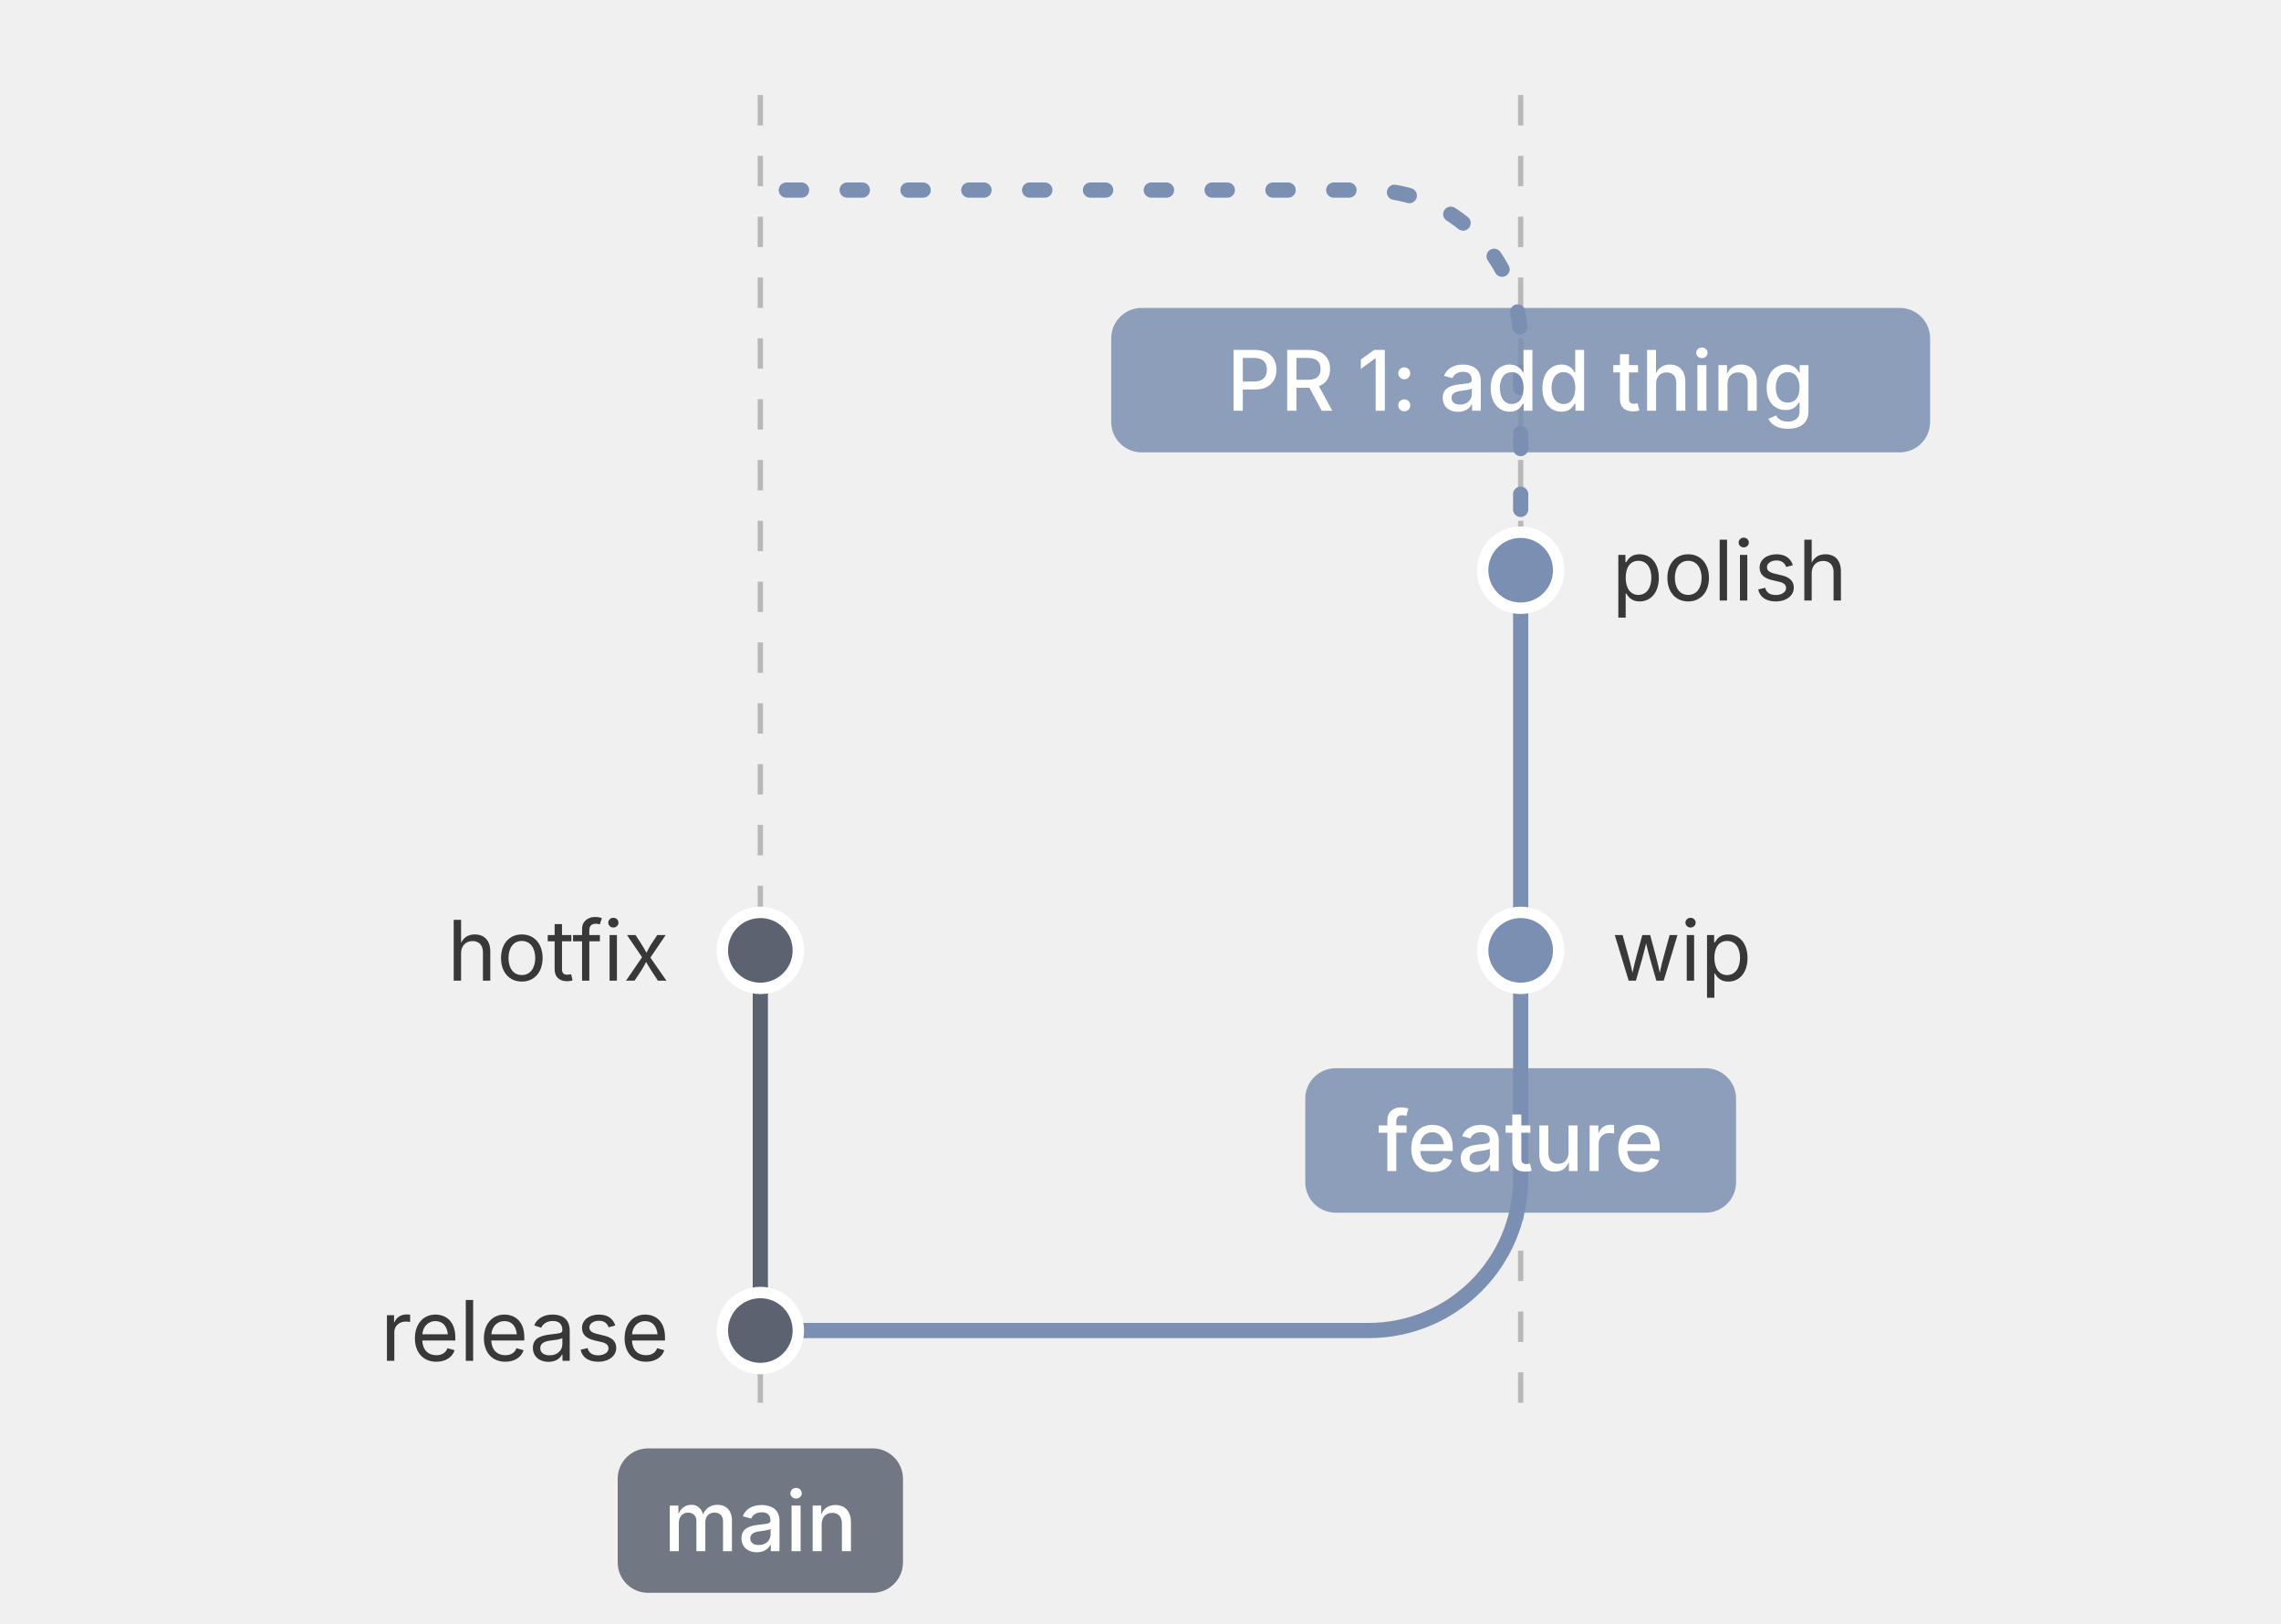
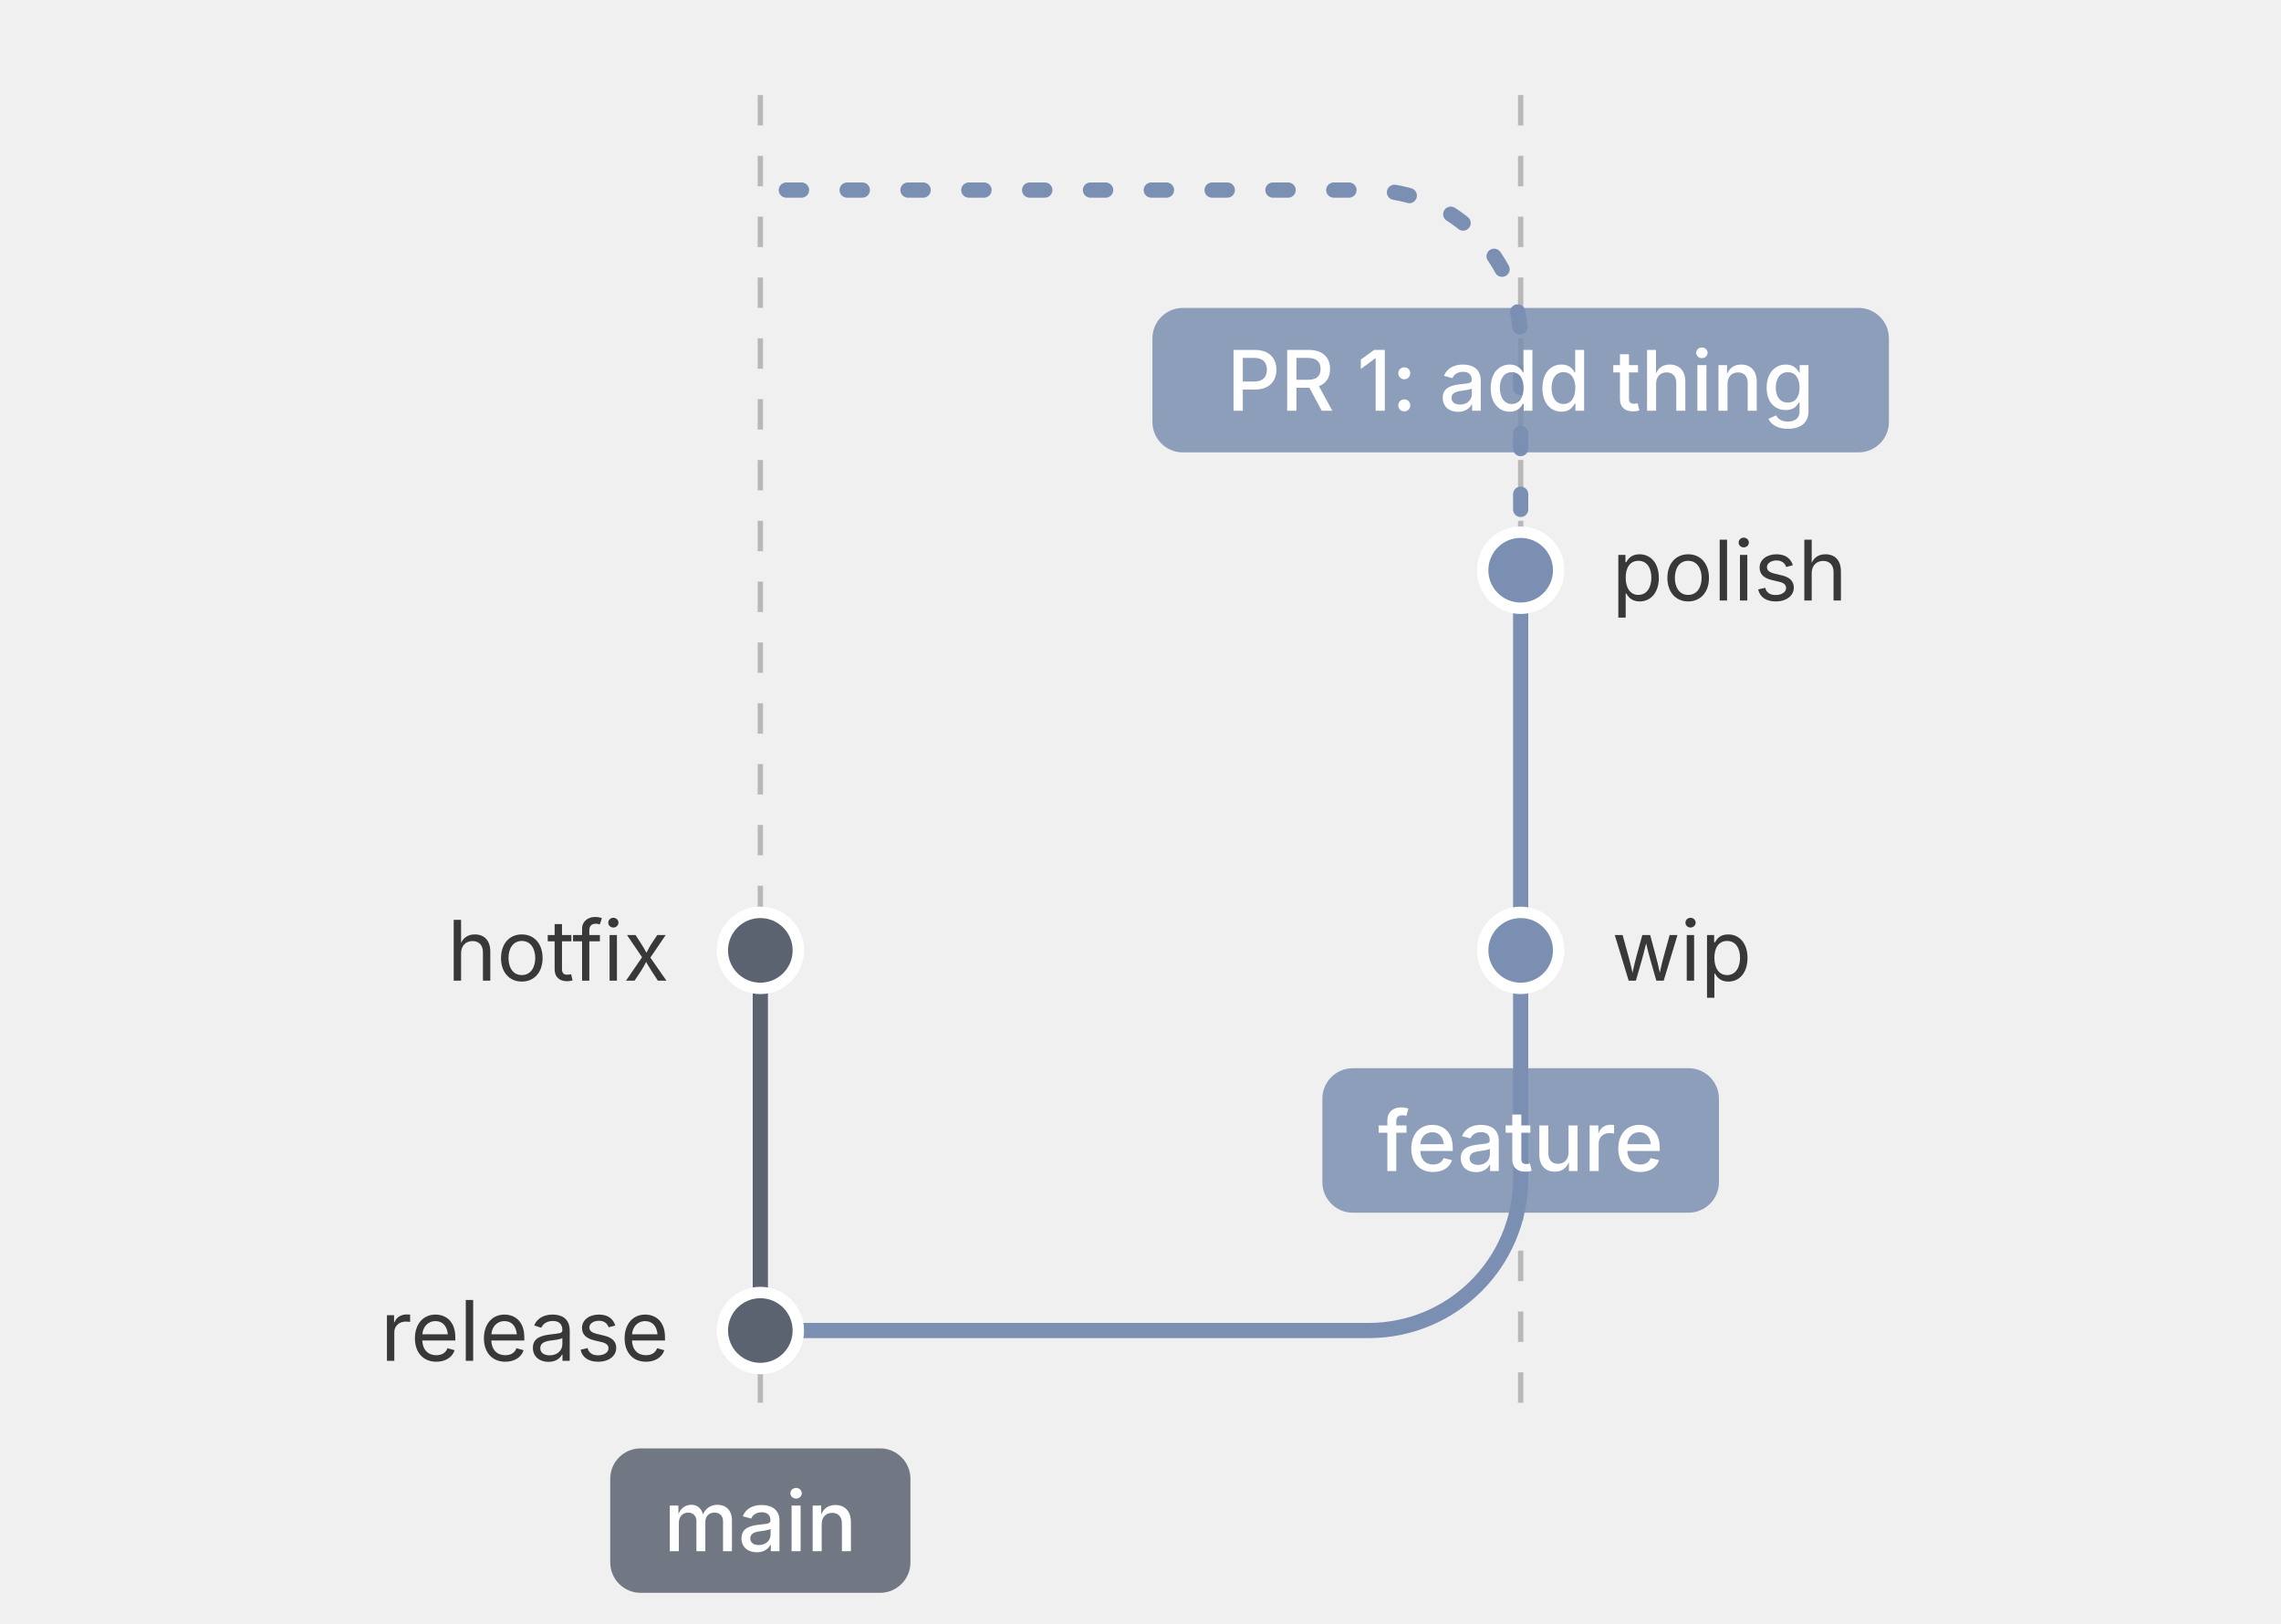
<svg xmlns="http://www.w3.org/2000/svg" width="300" height="213.5" viewBox="0 0 300 213.5">
  <defs>
</defs>
  <path d="M100,12.5 L100,187.5" stroke="#b8b8b8" stroke-width="0.7" stroke-dasharray="4,4" />
  <path d="M200,12.5 L200,187.5" stroke="#b8b8b8" stroke-width="0.7" stroke-dasharray="4,4" />
  <path d="M100,175.0 L180,175.0 A20,20,0,0,0,200,155.0 L200,125.0" stroke="#7b8fb2" stroke-width="2" fill="none" stroke-linecap="round" />
  <path d="M200,75.0 L200,45.0 A20,20,0,0,0,180,25.0 L100,25.0" stroke="#7b8fb2" stroke-width="2" fill="none" stroke-linecap="round" stroke-dasharray="2,6" />
  <path d="M100,175.0 L100,125.0" stroke="#5c6370" stroke-width="2" stroke-linecap="round" />
  <path d="M200,125.0 L200,75.0" stroke="#7b8fb2" stroke-width="2" stroke-linecap="round" />
-   <rect x="81.24" y="190.5" width="37.52" height="19" rx="4" ry="4" fill="#5c6370" opacity="0.85" />
-   <text x="100" y="200.0" font-size="11" text-anchor="middle" dominant-baseline="middle" fill="white" font-family="'Inter', 'Helvetica Neue', Helvetica, Arial, sans-serif" font-weight="500">main</text>
-   <rect x="171.67" y="140.5" width="56.66" height="19" rx="4" ry="4" fill="#7b8fb2" opacity="0.85" />
-   <text x="200" y="150.0" font-size="11" text-anchor="middle" dominant-baseline="middle" fill="white" font-family="'Inter', 'Helvetica Neue', Helvetica, Arial, sans-serif" font-weight="500">feature</text>
-   <rect x="146.15" y="40.5" width="107.7" height="19" rx="4" ry="4" fill="#7b8fb2" opacity="0.85" />
+   <rect x="80.258" y="190.5" width="39.484" height="19" rx="4" ry="4" fill="#5c6370" opacity="0.85" />
+   <text x="100.0" y="200.0" font-size="11" text-anchor="middle" dominant-baseline="middle" fill="white" font-family="'Inter', 'Helvetica Neue', Helvetica, Arial, sans-serif" font-weight="500">main</text>
+   <rect x="173.923" y="140.5" width="52.154" height="19" rx="4" ry="4" fill="#7b8fb2" opacity="0.85" />
+   <text x="200.0" y="150.0" font-size="11" text-anchor="middle" dominant-baseline="middle" fill="white" font-family="'Inter', 'Helvetica Neue', Helvetica, Arial, sans-serif" font-weight="500">feature</text>
+   <rect x="151.568" y="40.5" width="96.863" height="19" rx="4" ry="4" fill="#7b8fb2" opacity="0.85" />
  <text x="200" y="50.0" font-size="11" text-anchor="middle" dominant-baseline="middle" fill="white" font-family="'Inter', 'Helvetica Neue', Helvetica, Arial, sans-serif" font-weight="500">PR 1: add thing</text>
  <circle cx="100" cy="175.0" r="5" fill="#5c6370" stroke="white" stroke-width="1.5" />
  <circle cx="200" cy="125.0" r="5" fill="#7b8fb2" stroke="white" stroke-width="1.5" />
  <circle cx="200" cy="75.0" r="5" fill="#7b8fb2" stroke="white" stroke-width="1.5" />
  <circle cx="100" cy="125.0" r="5" fill="#5c6370" stroke="white" stroke-width="1.5" />
  <text x="88" y="175.0" font-size="11" text-anchor="end" dominant-baseline="middle" fill="#383838" font-family="'Inter', 'Helvetica Neue', Helvetica, Arial, sans-serif" font-weight="400">release</text>
  <text x="212" y="125.0" font-size="11" text-anchor="start" dominant-baseline="middle" fill="#383838" font-family="'Inter', 'Helvetica Neue', Helvetica, Arial, sans-serif" font-weight="400">wip</text>
  <text x="212" y="75.0" font-size="11" text-anchor="start" dominant-baseline="middle" fill="#383838" font-family="'Inter', 'Helvetica Neue', Helvetica, Arial, sans-serif" font-weight="400">polish</text>
  <text x="88" y="125.0" font-size="11" text-anchor="end" dominant-baseline="middle" fill="#383838" font-family="'Inter', 'Helvetica Neue', Helvetica, Arial, sans-serif" font-weight="400">hotfix</text>
</svg>
